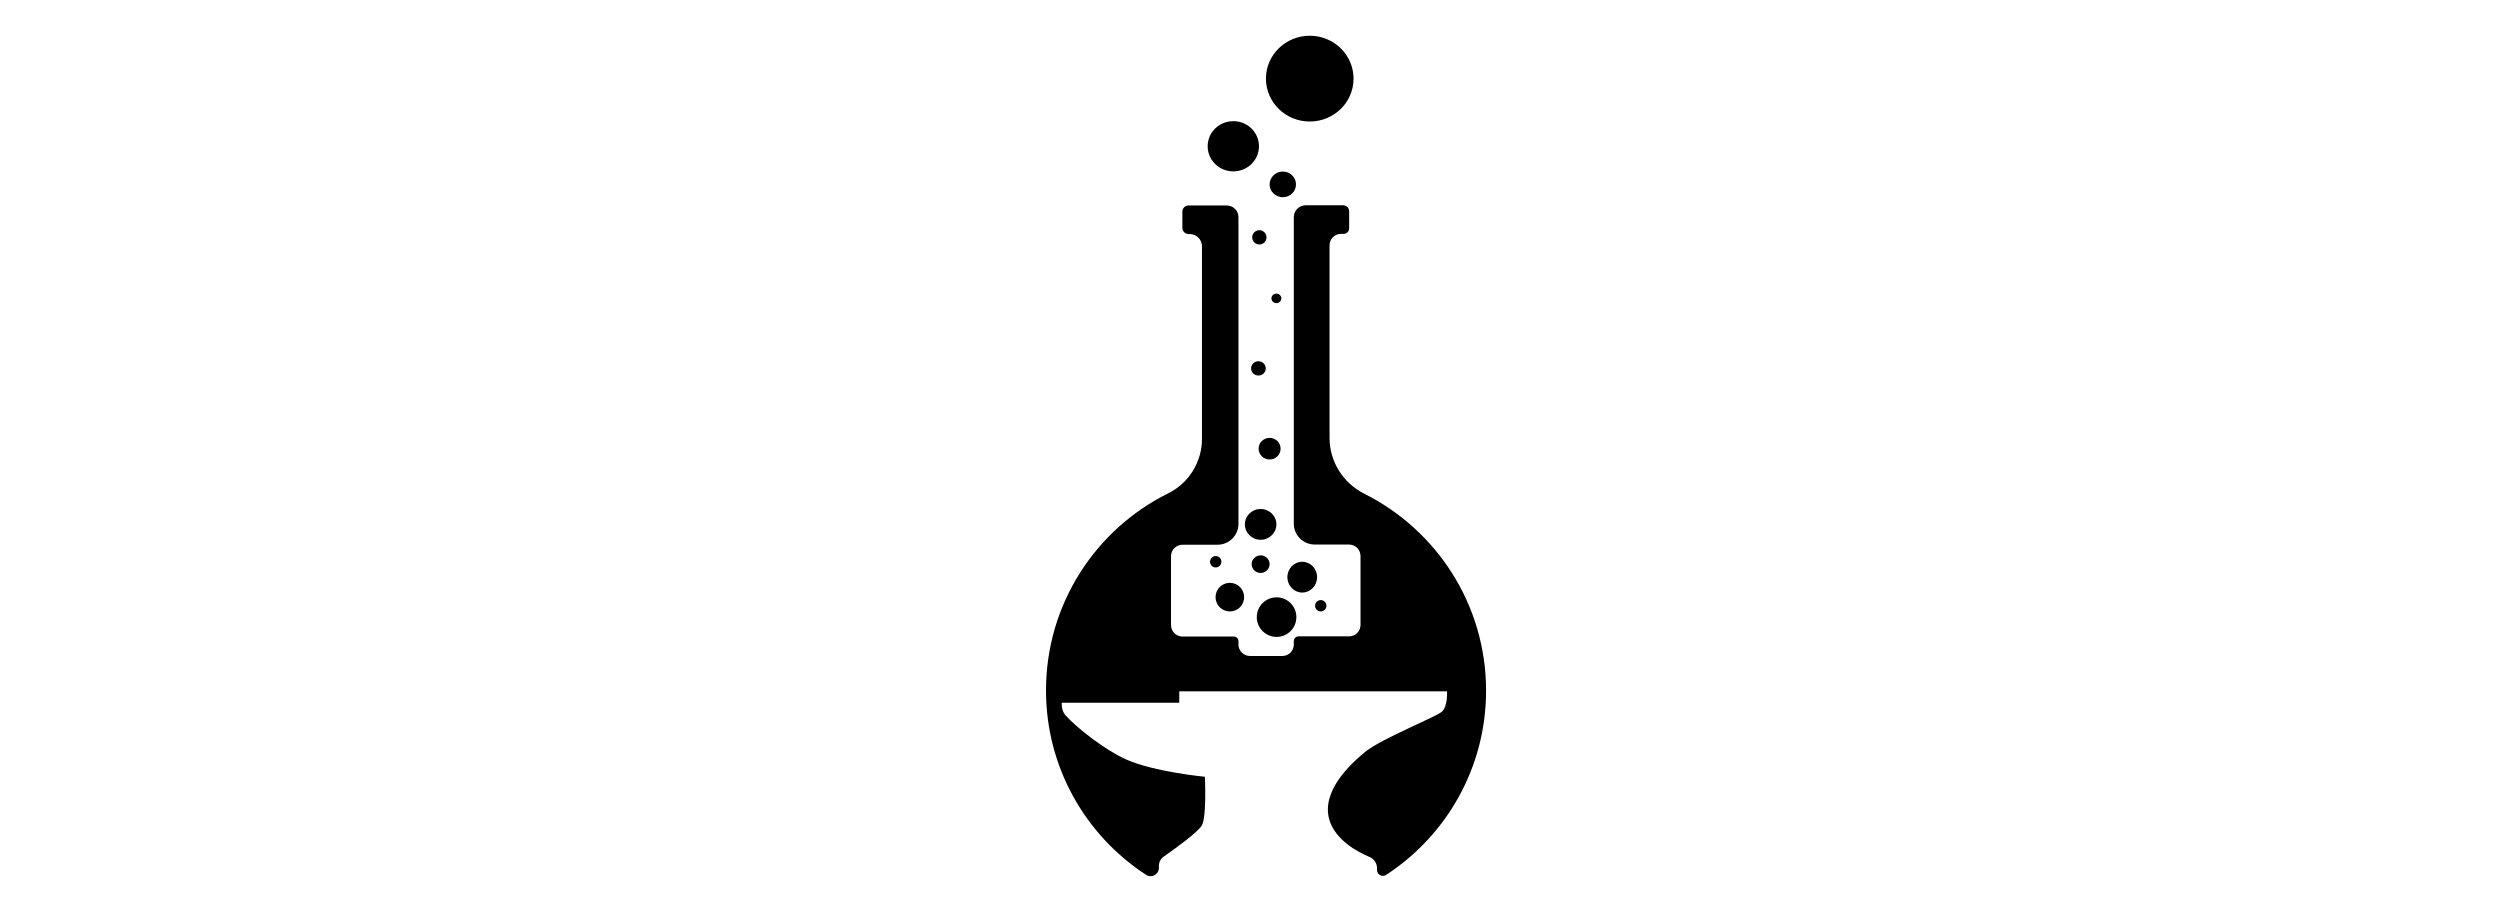
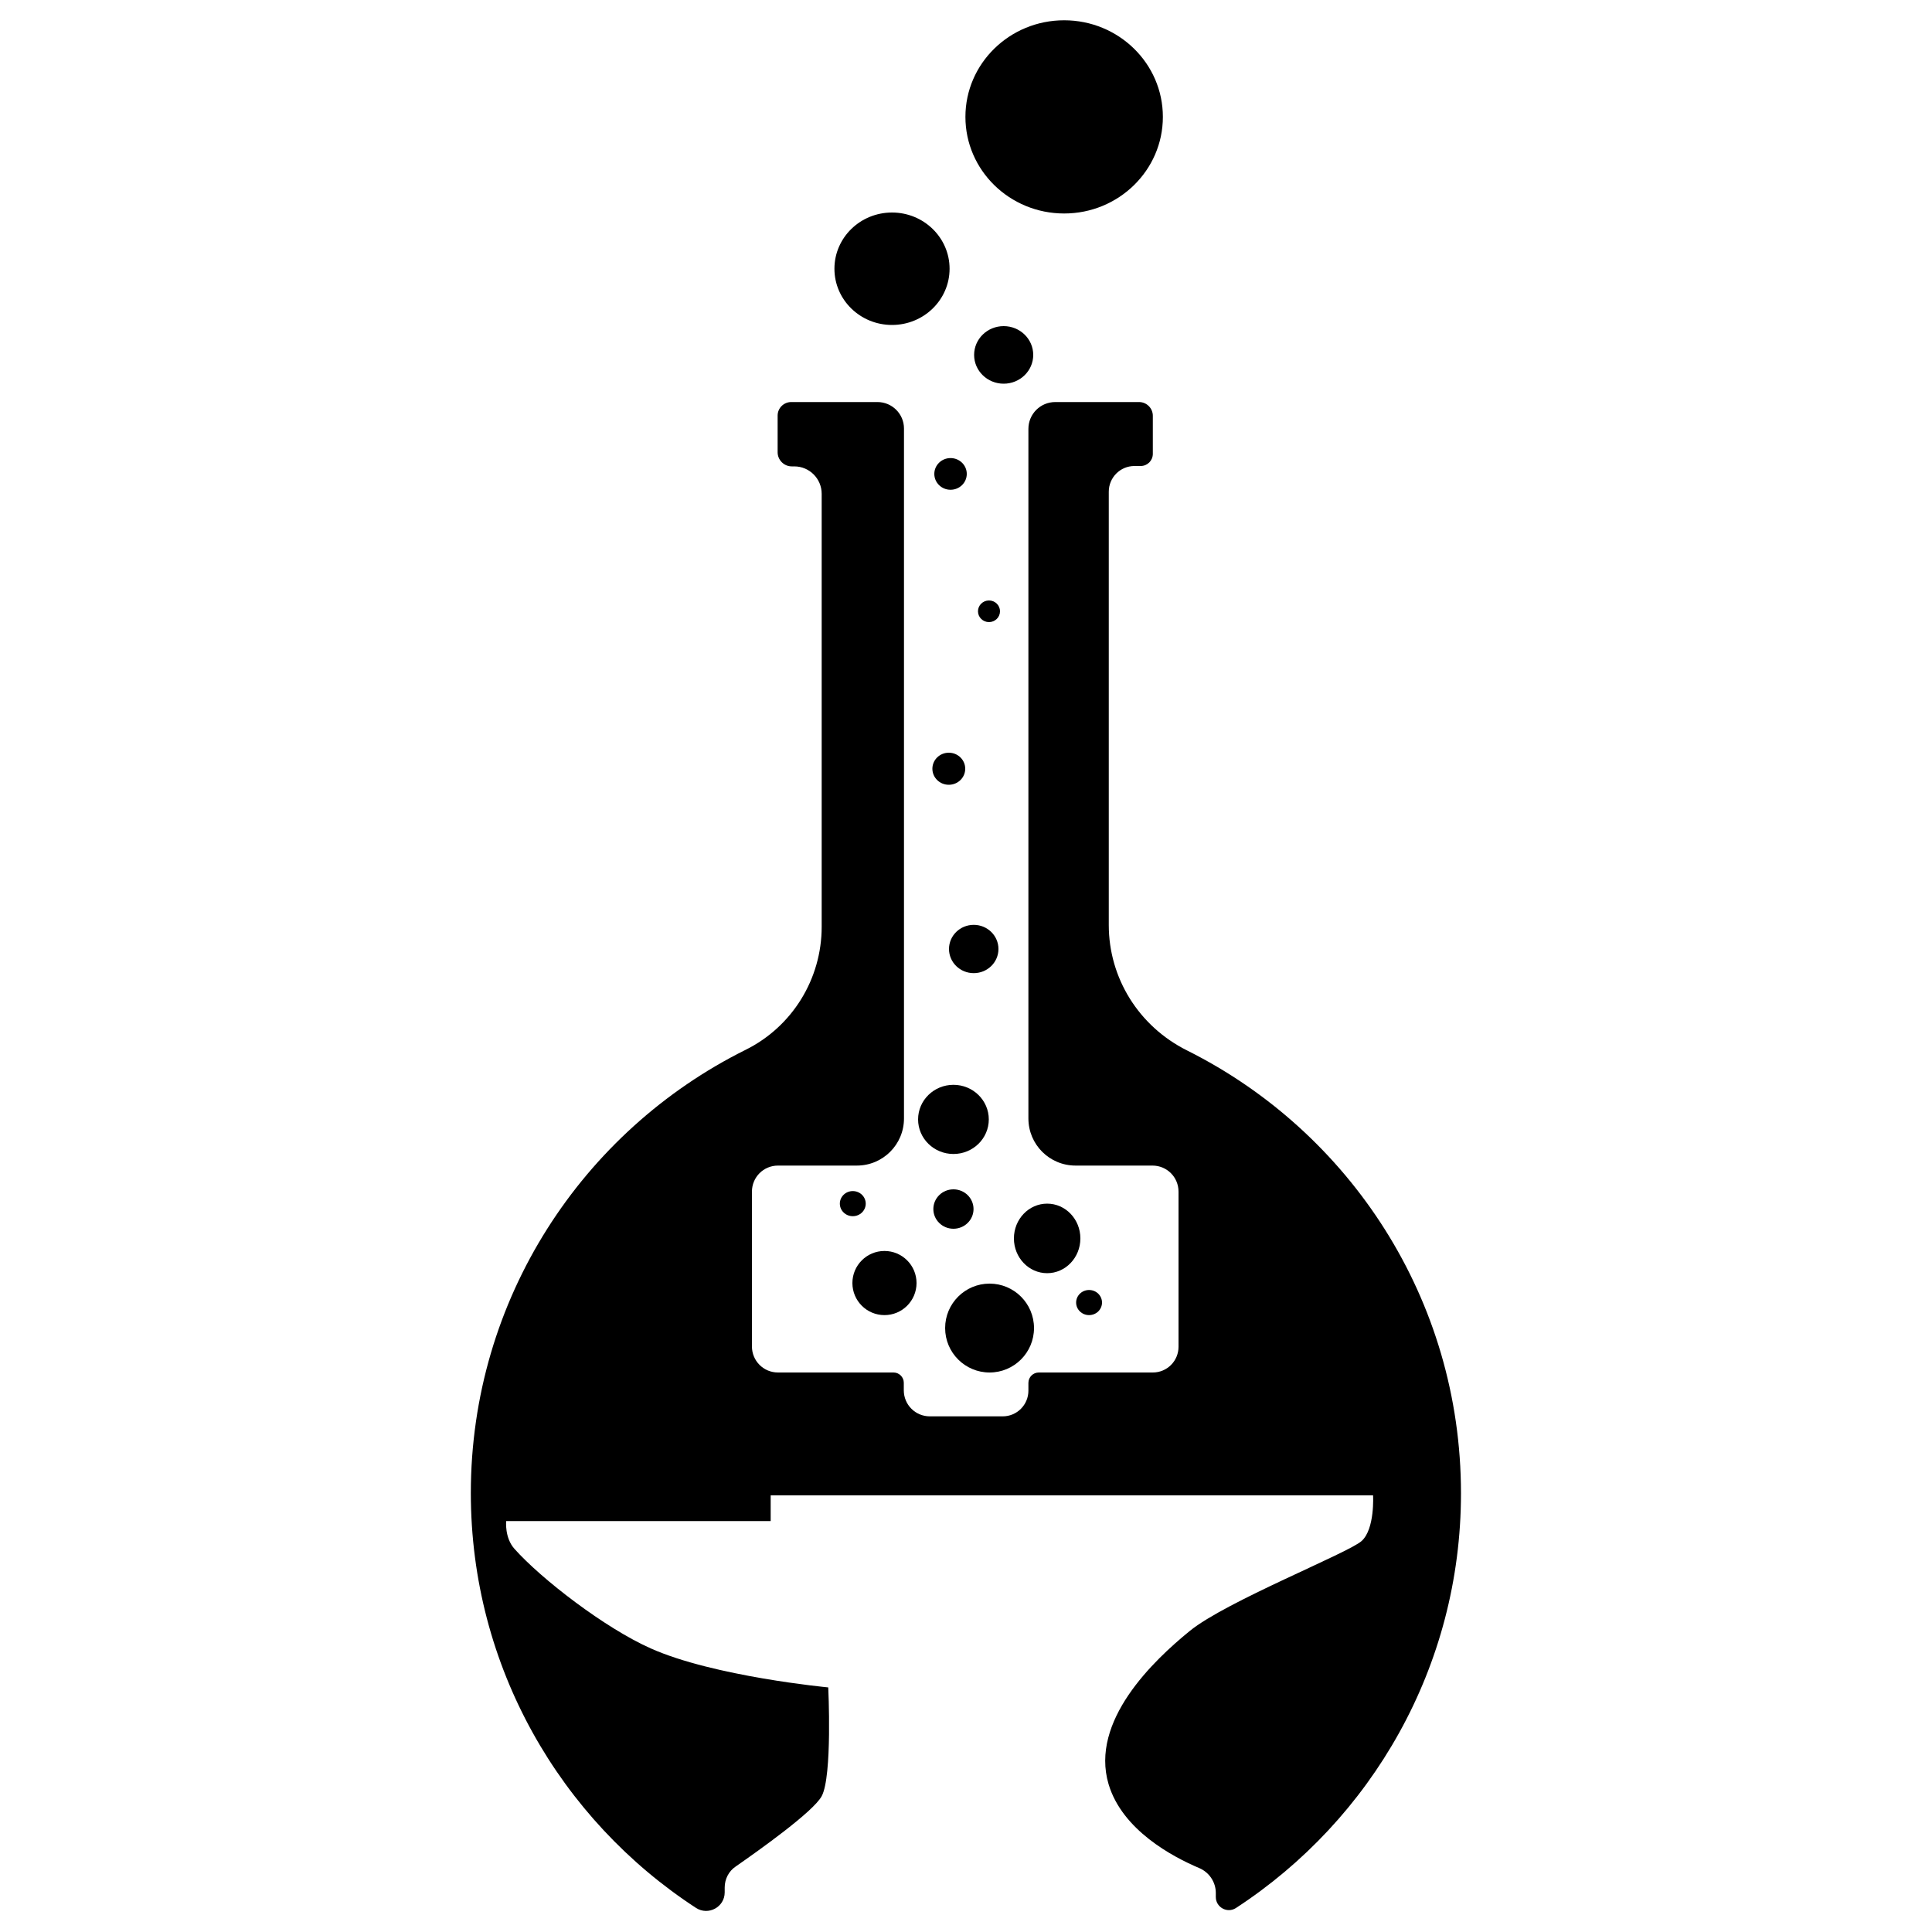
- <svg xmlns="http://www.w3.org/2000/svg" version="1.1" id="Layer_1" x="0px" y="0px" viewBox="0 0 1364 494" style="enable-background:new 0 0 1364 494;" xml:space="preserve">
-   <path id="XMLID_310_" d="M725.4,238.9V133.8c0-3.4,2.8-6.2,6.2-6.2h1.5c1.6,0,3-1.3,3-3v-9.3c0-1.8-1.5-3.3-3.3-3.3h-20.4  c-3.6,0-6.5,2.9-6.5,6.5v167.2c0,6.3,5.1,11.4,11.4,11.4H736c3.5,0,6.3,2.8,6.3,6.3v37.6c0,3.4-2.8,6.2-6.2,6.2h-27.6  c-1.4,0-2.6,1.1-2.6,2.6v1.9c0,3.4-2.8,6.2-6.2,6.2H682c-3.5,0-6.3-2.8-6.3-6.3v-1.8c0-1.4-1.1-2.5-2.5-2.5h-28  c-3.5,0-6.3-2.8-6.3-6.3v-37.5c0-3.5,2.8-6.3,6.3-6.3h19.1c6.3,0,11.4-5.1,11.4-11.4V118.5c0-3.6-2.9-6.4-6.4-6.4h-20.9  c-1.8,0-3.3,1.5-3.3,3.3v8.9c0,1.9,1.5,3.4,3.4,3.4h0.6c3.7,0,6.7,3,6.7,6.7v105c0,12.6-7.1,24.2-18.5,29.8  c-39.5,19.6-66.6,60.4-66.6,107.5c0,42.1,21.7,79.2,54.6,100.6c3,2,7-0.2,7-3.8v-1.1c0-2,1-4,2.7-5.1c5.7-4,18.8-13.3,20.8-17.1  c2.6-4.9,1.6-26.4,1.6-26.4s-27.7-2.6-43.1-9.5c-11.1-5-26.5-16.8-33-24.1c-2.4-2.7-2-6.8-2-6.8h64.1v-6.2h146.1  c0,0,0.5,8.1-2.8,11.1c-3.3,2.9-32.9,14.7-41.7,21.8c-8.8,7.2-24.2,21.8-19.7,37.2c3.3,11.1,15.5,17.6,22,20.3c2.4,1,4,3.4,4,6.1v1  c0,2.5,2.8,4,4.9,2.7c32.9-21.4,54.6-58.5,54.6-100.6c0-47-27.1-87.7-66.4-107.4C732.7,263.5,725.4,251.8,725.4,238.9z" />
-   <circle id="XMLID_306_" cx="671" cy="325.8" r="7.8" />
-   <circle id="XMLID_308_" cx="696.5" cy="336.7" r="10.8" />
-   <ellipse id="XMLID_309_" cx="710.5" cy="314.9" rx="8.1" ry="8.4" />
-   <ellipse id="XMLID_312_" cx="692.7" cy="244.8" rx="6" ry="5.9" />
-   <ellipse id="XMLID_311_" cx="687.8" cy="286.1" rx="8.6" ry="8.4" />
-   <ellipse id="XMLID_360_" cx="687.8" cy="307.8" rx="4.9" ry="4.8" />
-   <ellipse id="XMLID_361_" cx="663.3" cy="306.5" rx="3.1" ry="3.1" />
-   <ellipse id="XMLID_362_" cx="720.6" cy="330.5" rx="3.1" ry="3.1" />
-   <ellipse id="XMLID_331_" cx="686.6" cy="201" rx="4" ry="3.9" />
-   <ellipse id="XMLID_349_" cx="696.4" cy="162.8" rx="2.7" ry="2.6" />
-   <ellipse id="XMLID_352_" cx="687.1" cy="129.5" rx="3.9" ry="3.9" />
-   <ellipse id="XMLID_354_" cx="699.9" cy="100.6" rx="7.2" ry="7" />
-   <ellipse id="XMLID_355_" cx="672.9" cy="79.8" rx="14" ry="13.7" />
-   <ellipse id="XMLID_359_" cx="714.6" cy="42.9" rx="23.9" ry="23.4" />
+ <svg xmlns="http://www.w3.org/2000/svg" version="1.1" id="Layer_1" x="0px" y="0px" viewBox="0 0 1000 1000" style="enable-background:new 0 0 1000 1000;" xml:space="preserve">
+   <g id="XMLID_105_">
+     <path id="XMLID_310_" d="M573.9,478.8V254.5c0-7.3,5.9-13.3,13.3-13.3h3.2c3.5,0,6.3-2.8,6.3-6.3v-19.7c0-3.9-3.2-7.1-7.1-7.1   h-43.4c-7.7,0-13.9,6.2-13.9,13.9v356.9c0,13.5,10.9,24.4,24.4,24.4h39.8c7.5,0,13.5,6,13.5,13.5v80.3c0,7.3-5.9,13.3-13.3,13.3   h-59c-3,0-5.4,2.4-5.4,5.4v4c0,7.3-5.9,13.3-13.3,13.3h-37.7c-7.5,0-13.5-6-13.5-13.5v-3.9c0-2.9-2.4-5.3-5.3-5.3h-59.8   c-7.5,0-13.5-6-13.5-13.5v-80.1c0-7.5,6-13.5,13.5-13.5h40.8c13.5,0,24.4-10.9,24.4-24.4V221.8c0-7.6-6.2-13.7-13.7-13.7h-44.7   c-3.8,0-7,3.1-7,7v19c0,4,3.3,7.3,7.3,7.3h1.3c7.9,0,14.2,6.4,14.2,14.2v224.1c0,27-15.2,51.7-39.4,63.7   c-84.3,41.9-142.2,128.9-142.2,229.4c0,89.9,46.4,169,116.5,214.7c6.4,4.2,14.9-0.4,14.9-8V977c0-4.4,2.1-8.5,5.7-10.9   c12.2-8.5,40.1-28.3,44.5-36.4c5.6-10.4,3.4-56.3,3.4-56.3s-59.2-5.6-91.9-20.2c-23.8-10.6-56.6-35.9-70.5-51.5   c-5.2-5.8-4.3-14.4-4.3-14.4h136.9v-13.3h311.8c0,0,1,17.3-5.9,23.6c-7,6.3-70.3,31.3-89,46.6c-18.8,15.3-51.7,46.6-42,79.3   c7.1,23.8,33.2,37.6,46.9,43.4c5.2,2.2,8.6,7.3,8.6,12.9v2.1c0,5.3,5.9,8.6,10.4,5.7c70.1-45.7,116.5-124.8,116.5-214.7   c0-100.4-57.7-187.2-141.8-229.2C589.4,531.2,573.9,506.2,573.9,478.8z" />
+     <circle id="XMLID_306_" cx="457.8" cy="664.1" r="16.6" />
+     <circle id="XMLID_308_" cx="512.2" cy="687.4" r="23" />
+     <ellipse id="XMLID_309_" cx="542" cy="641" rx="17.2" ry="18" />
+     <ellipse id="XMLID_312_" cx="504" cy="491.2" rx="12.8" ry="12.5" />
+     <ellipse id="XMLID_311_" cx="493.5" cy="579.4" rx="18.3" ry="17.9" />
+     <ellipse id="XMLID_360_" cx="493.5" cy="625.8" rx="10.4" ry="10.2" />
+     <ellipse id="XMLID_361_" cx="441.4" cy="623" rx="6.7" ry="6.5" />
+     <ellipse id="XMLID_362_" cx="563.7" cy="674.2" rx="6.7" ry="6.5" />
+     <ellipse id="XMLID_331_" cx="491.1" cy="397.9" rx="8.5" ry="8.3" />
+     <ellipse id="XMLID_349_" cx="511.9" cy="316.4" rx="5.7" ry="5.6" />
+     <ellipse id="XMLID_352_" cx="492" cy="245.3" rx="8.4" ry="8.2" />
+     <ellipse id="XMLID_354_" cx="519.5" cy="183.7" rx="15.3" ry="14.9" />
+     <ellipse id="XMLID_355_" cx="461.7" cy="139.1" rx="29.8" ry="29.1" />
+     <ellipse id="XMLID_359_" cx="550.8" cy="60.5" rx="51.1" ry="50" />
+   </g>
</svg>
